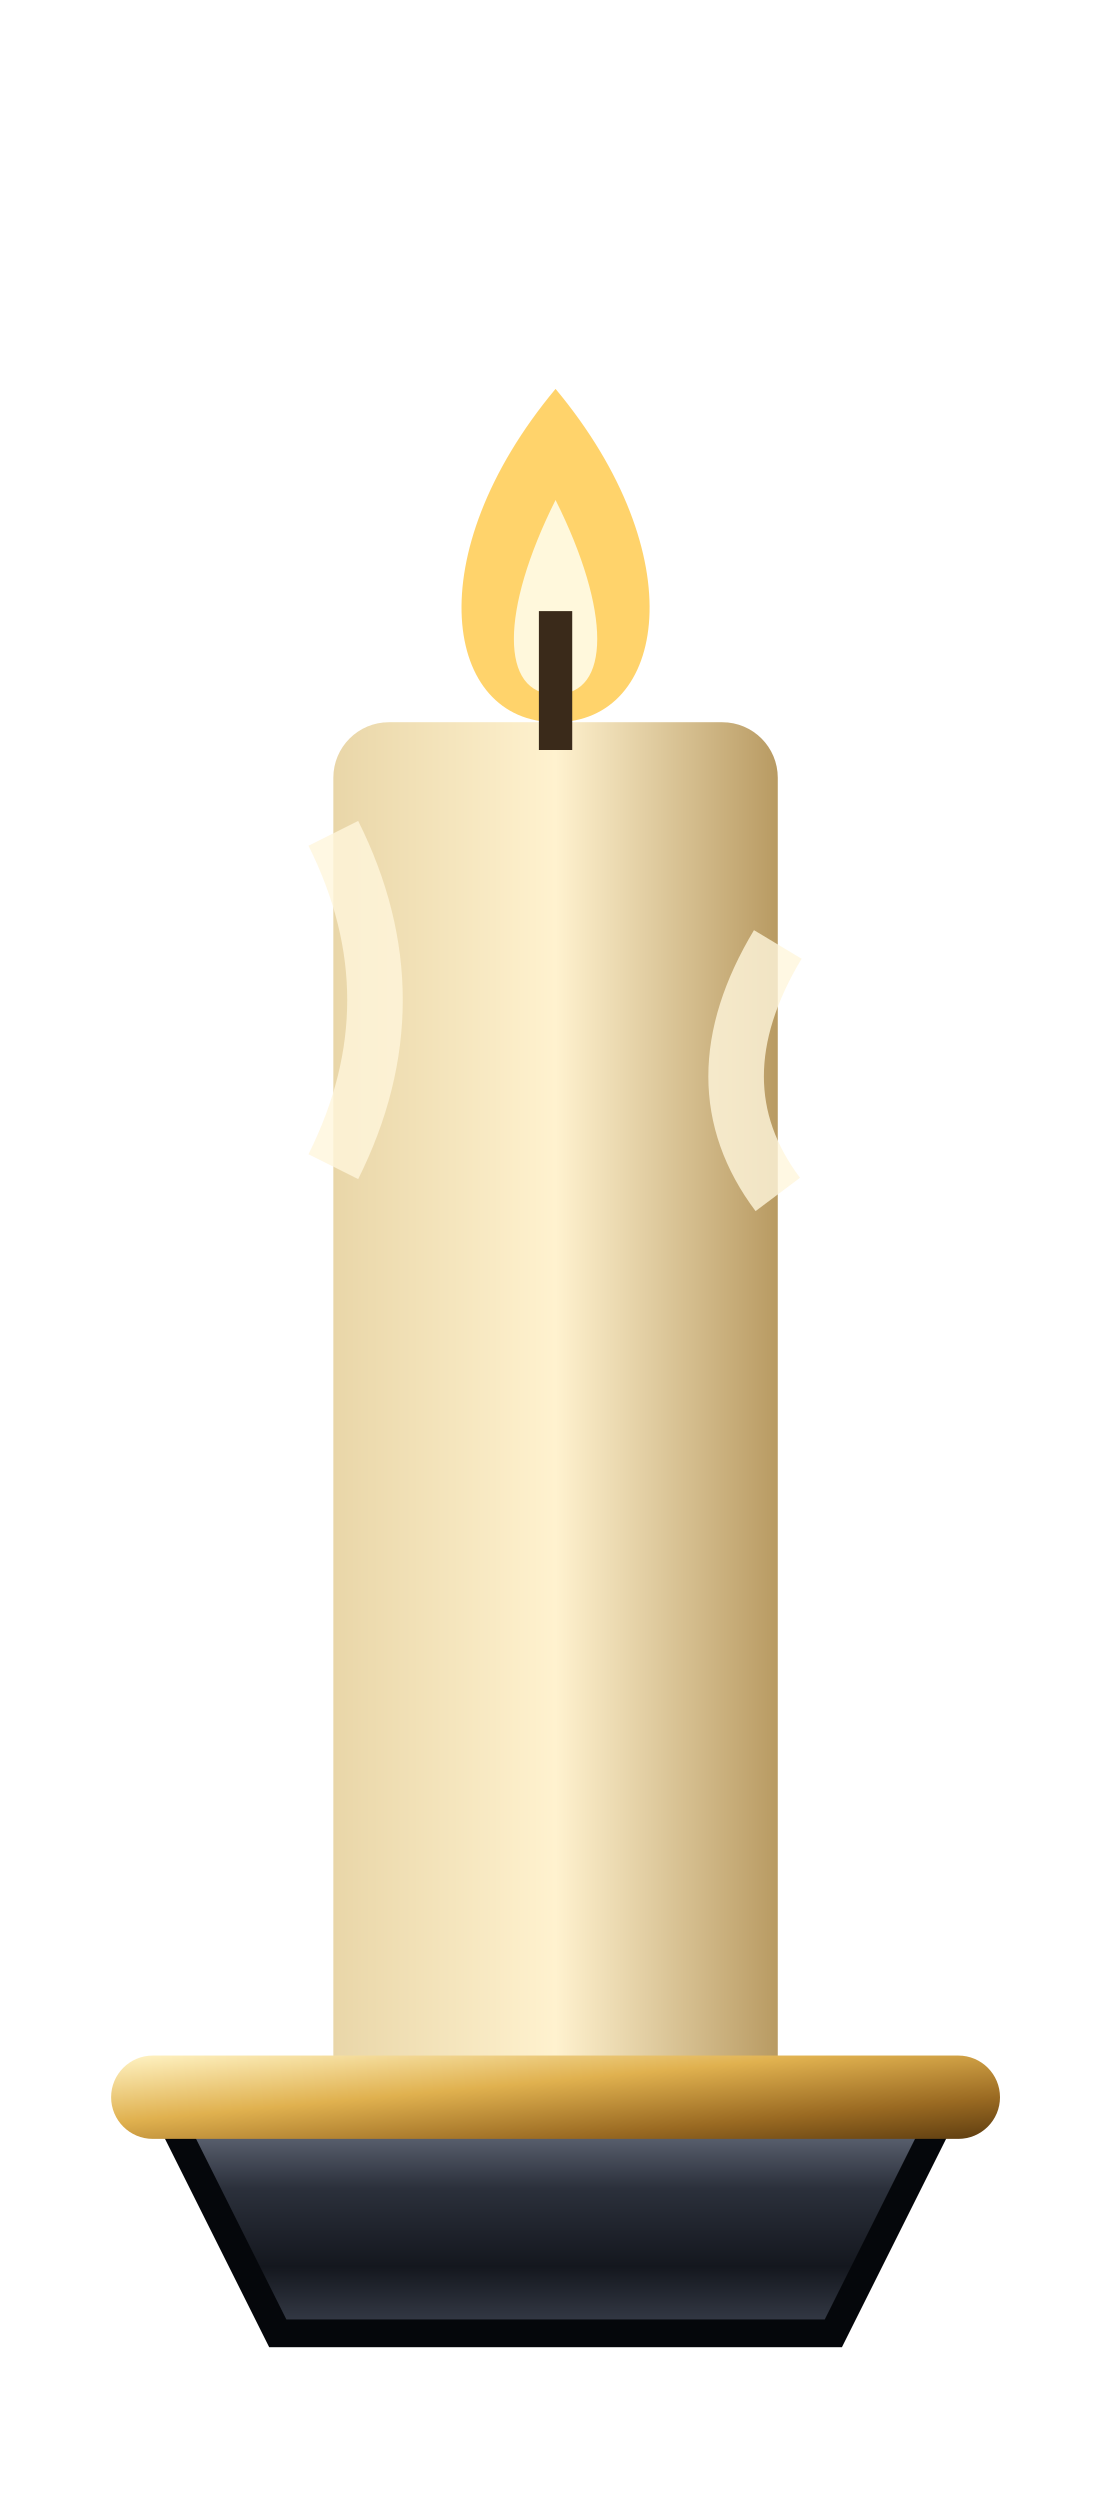
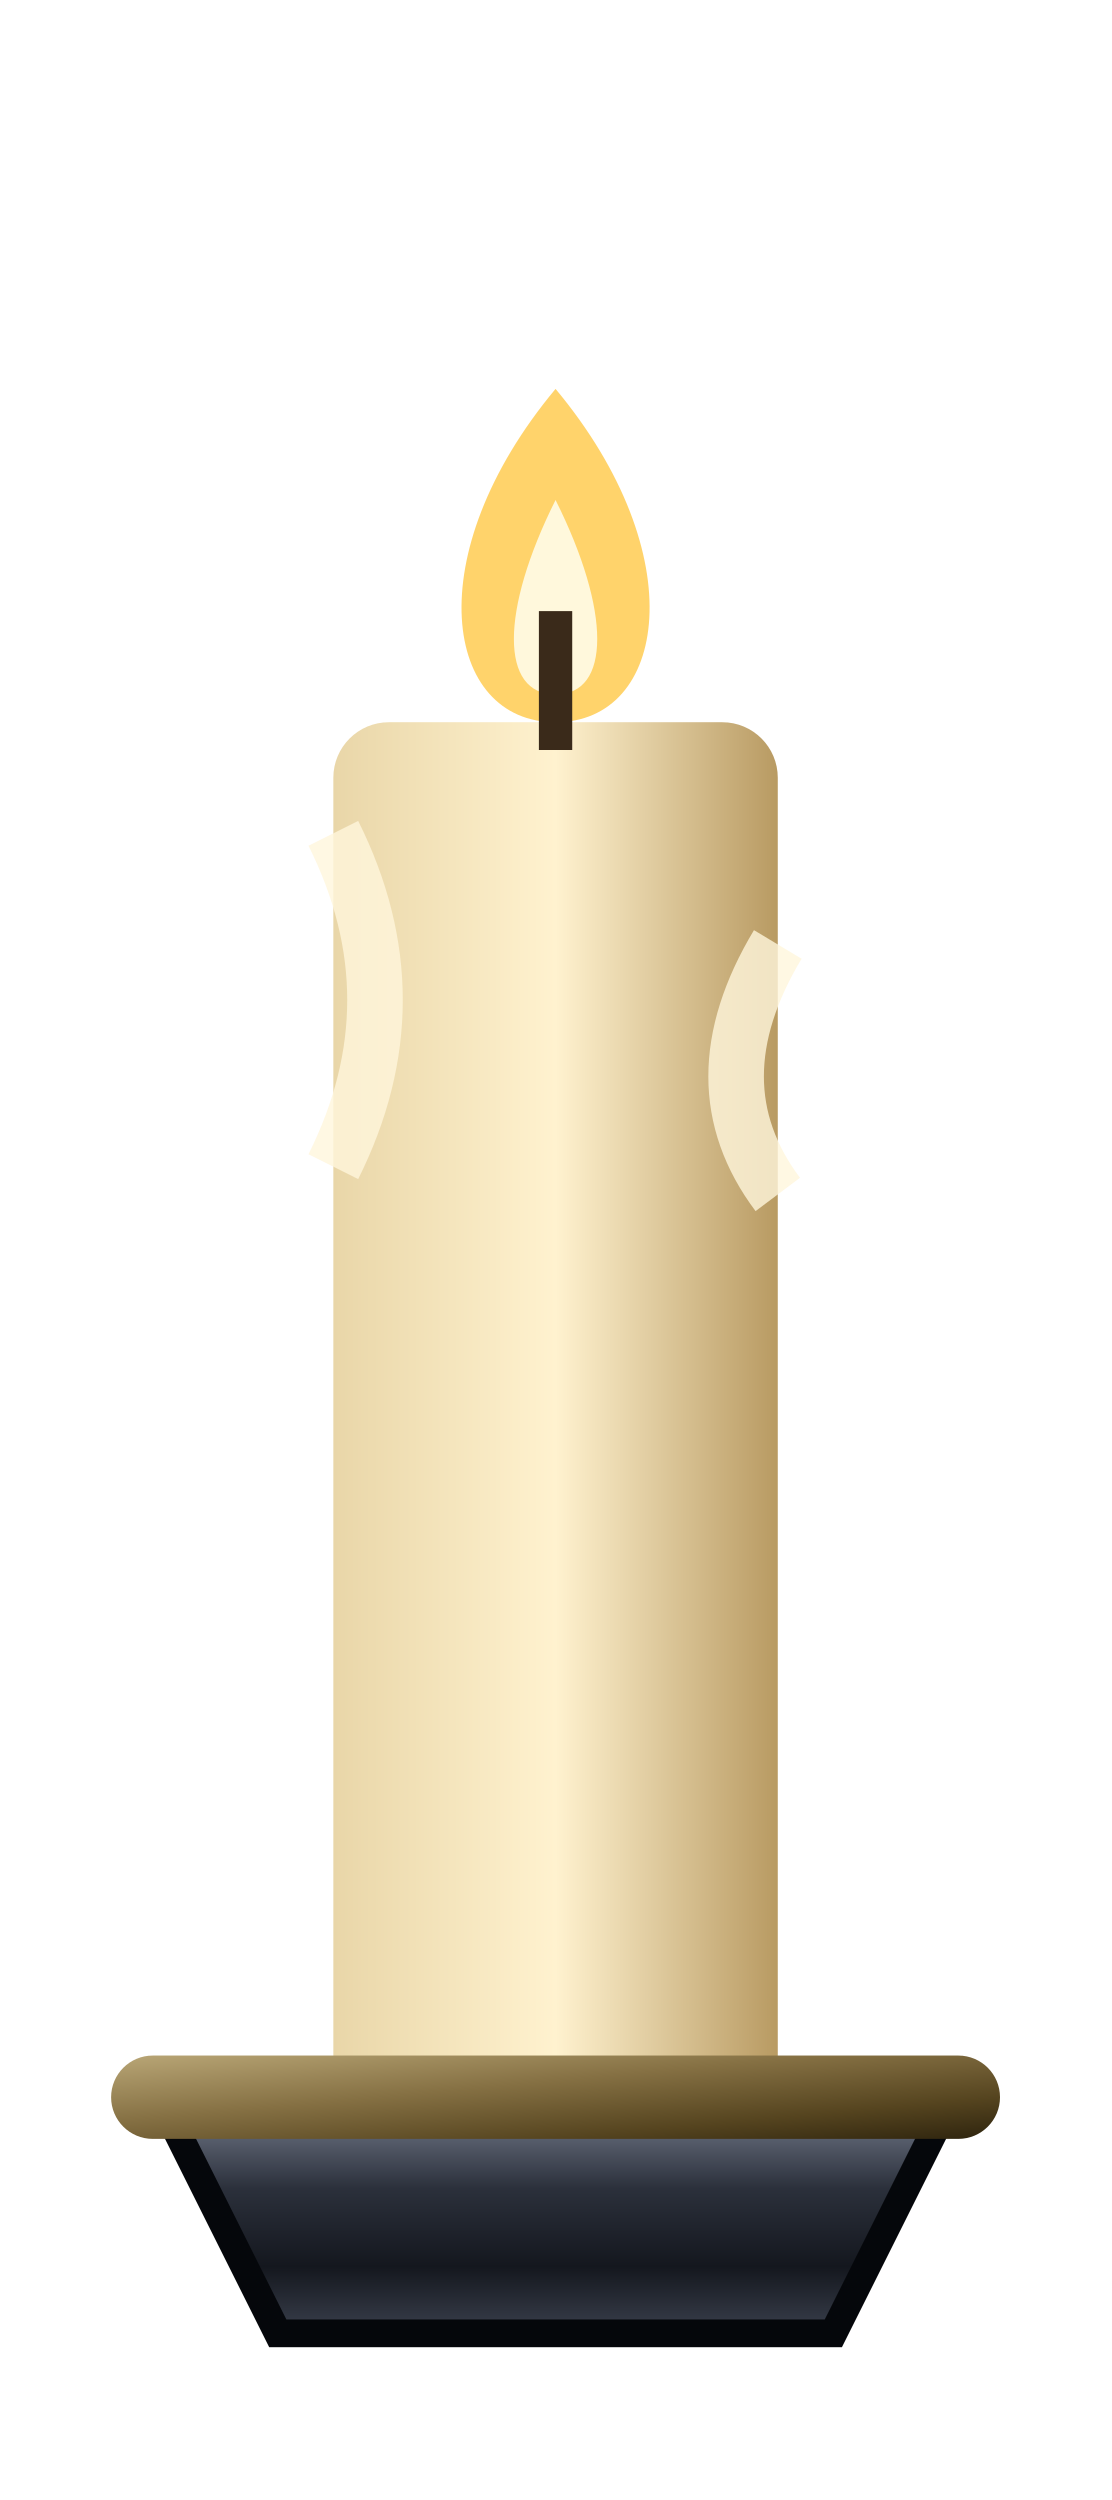
<svg xmlns="http://www.w3.org/2000/svg" viewBox="0 0 40 90" width="40" height="90">
  <defs>
    <linearGradient id="iron" x1="0" y1="0" x2="0" y2="1">
      <stop offset="0" stop-color="#6f7686" />
      <stop offset=".35" stop-color="#2b303b" />
      <stop offset=".7" stop-color="#14171e" />
      <stop offset="1" stop-color="#3a404d" />
    </linearGradient>
    <linearGradient id="ironv" x1="0" y1="0" x2="1" y2="0">
      <stop offset="0" stop-color="#6f7686" />
      <stop offset=".35" stop-color="#2b303b" />
      <stop offset=".7" stop-color="#14171e" />
      <stop offset="1" stop-color="#3a404d" />
    </linearGradient>
    <linearGradient id="silver" x1="0" y1="0" x2="1" y2="1">
      <stop offset="0" stop-color="#f4f6fa" />
      <stop offset=".45" stop-color="#a3abba" />
      <stop offset="1" stop-color="#454b58" />
    </linearGradient>
    <linearGradient id="gold" x1="0" y1="0" x2="1" y2="1">
-       <stop offset="0" stop-color="#fff3c4" />
-       <stop offset=".4" stop-color="#e0b14f" />
-       <stop offset=".75" stop-color="#9a6a22" />
-       <stop offset="1" stop-color="#5e3d10" />
+       <stop offset="0" stop-color="#b9a676" />
+       <stop offset=".4" stop-color="#857043" />
+       <stop offset=".75" stop-color="#55441f" />
+       <stop offset="1" stop-color="#2e240e" />
    </linearGradient>
    <radialGradient id="gem" cx=".38" cy=".32" r=".75">
-       <stop offset="0" stop-color="#ff9aa0" />
-       <stop offset=".35" stop-color="#c0202e" />
-       <stop offset=".8" stop-color="#5a0710" />
-       <stop offset="1" stop-color="#2a0306" />
+       <stop offset="0" stop-color="#b8646a" />
+       <stop offset=".35" stop-color="#6e1620" />
+       <stop offset=".8" stop-color="#33060c" />
+       <stop offset="1" stop-color="#180204" />
    </radialGradient>
    <radialGradient id="boss" cx=".35" cy=".3" r=".8">
      <stop offset="0" stop-color="#8c94a4" />
      <stop offset=".5" stop-color="#363c48" />
      <stop offset="1" stop-color="#101318" />
    </radialGradient>
  </defs>
  <defs>
    <linearGradient id="wax" x1="0" x2="1">
      <stop offset="0" stop-color="#e9d6a8" />
      <stop offset=".5" stop-color="#fff2cf" />
      <stop offset="1" stop-color="#b89a62" />
    </linearGradient>
  </defs>
  <rect x="12" y="26" width="16" height="50" rx="2" fill="url(#wax)" />
  <path d="M12 30 q3 6 0 12 M28 34 q-3 5 0 9" fill="none" stroke="#fff6dc" stroke-width="2" opacity=".8" />
  <path d="M20 14 C25 20 24 26 20 26 C16 26 15 20 20 14 Z" fill="#ffd36b" />
  <path d="M20 18 C22 22 22 25 20 25 C18 25 18 22 20 18 Z" fill="#fff8dc" />
  <rect x="19.4" y="22" width="1.2" height="5" fill="#3a2a1a" />
  <path d="M6 76 H34 L30 84 H10 Z" fill="url(#iron)" stroke="#05070b" stroke-width="1" />
  <rect x="4" y="74" width="32" height="3" rx="1.5" fill="url(#gold)" />
</svg>
